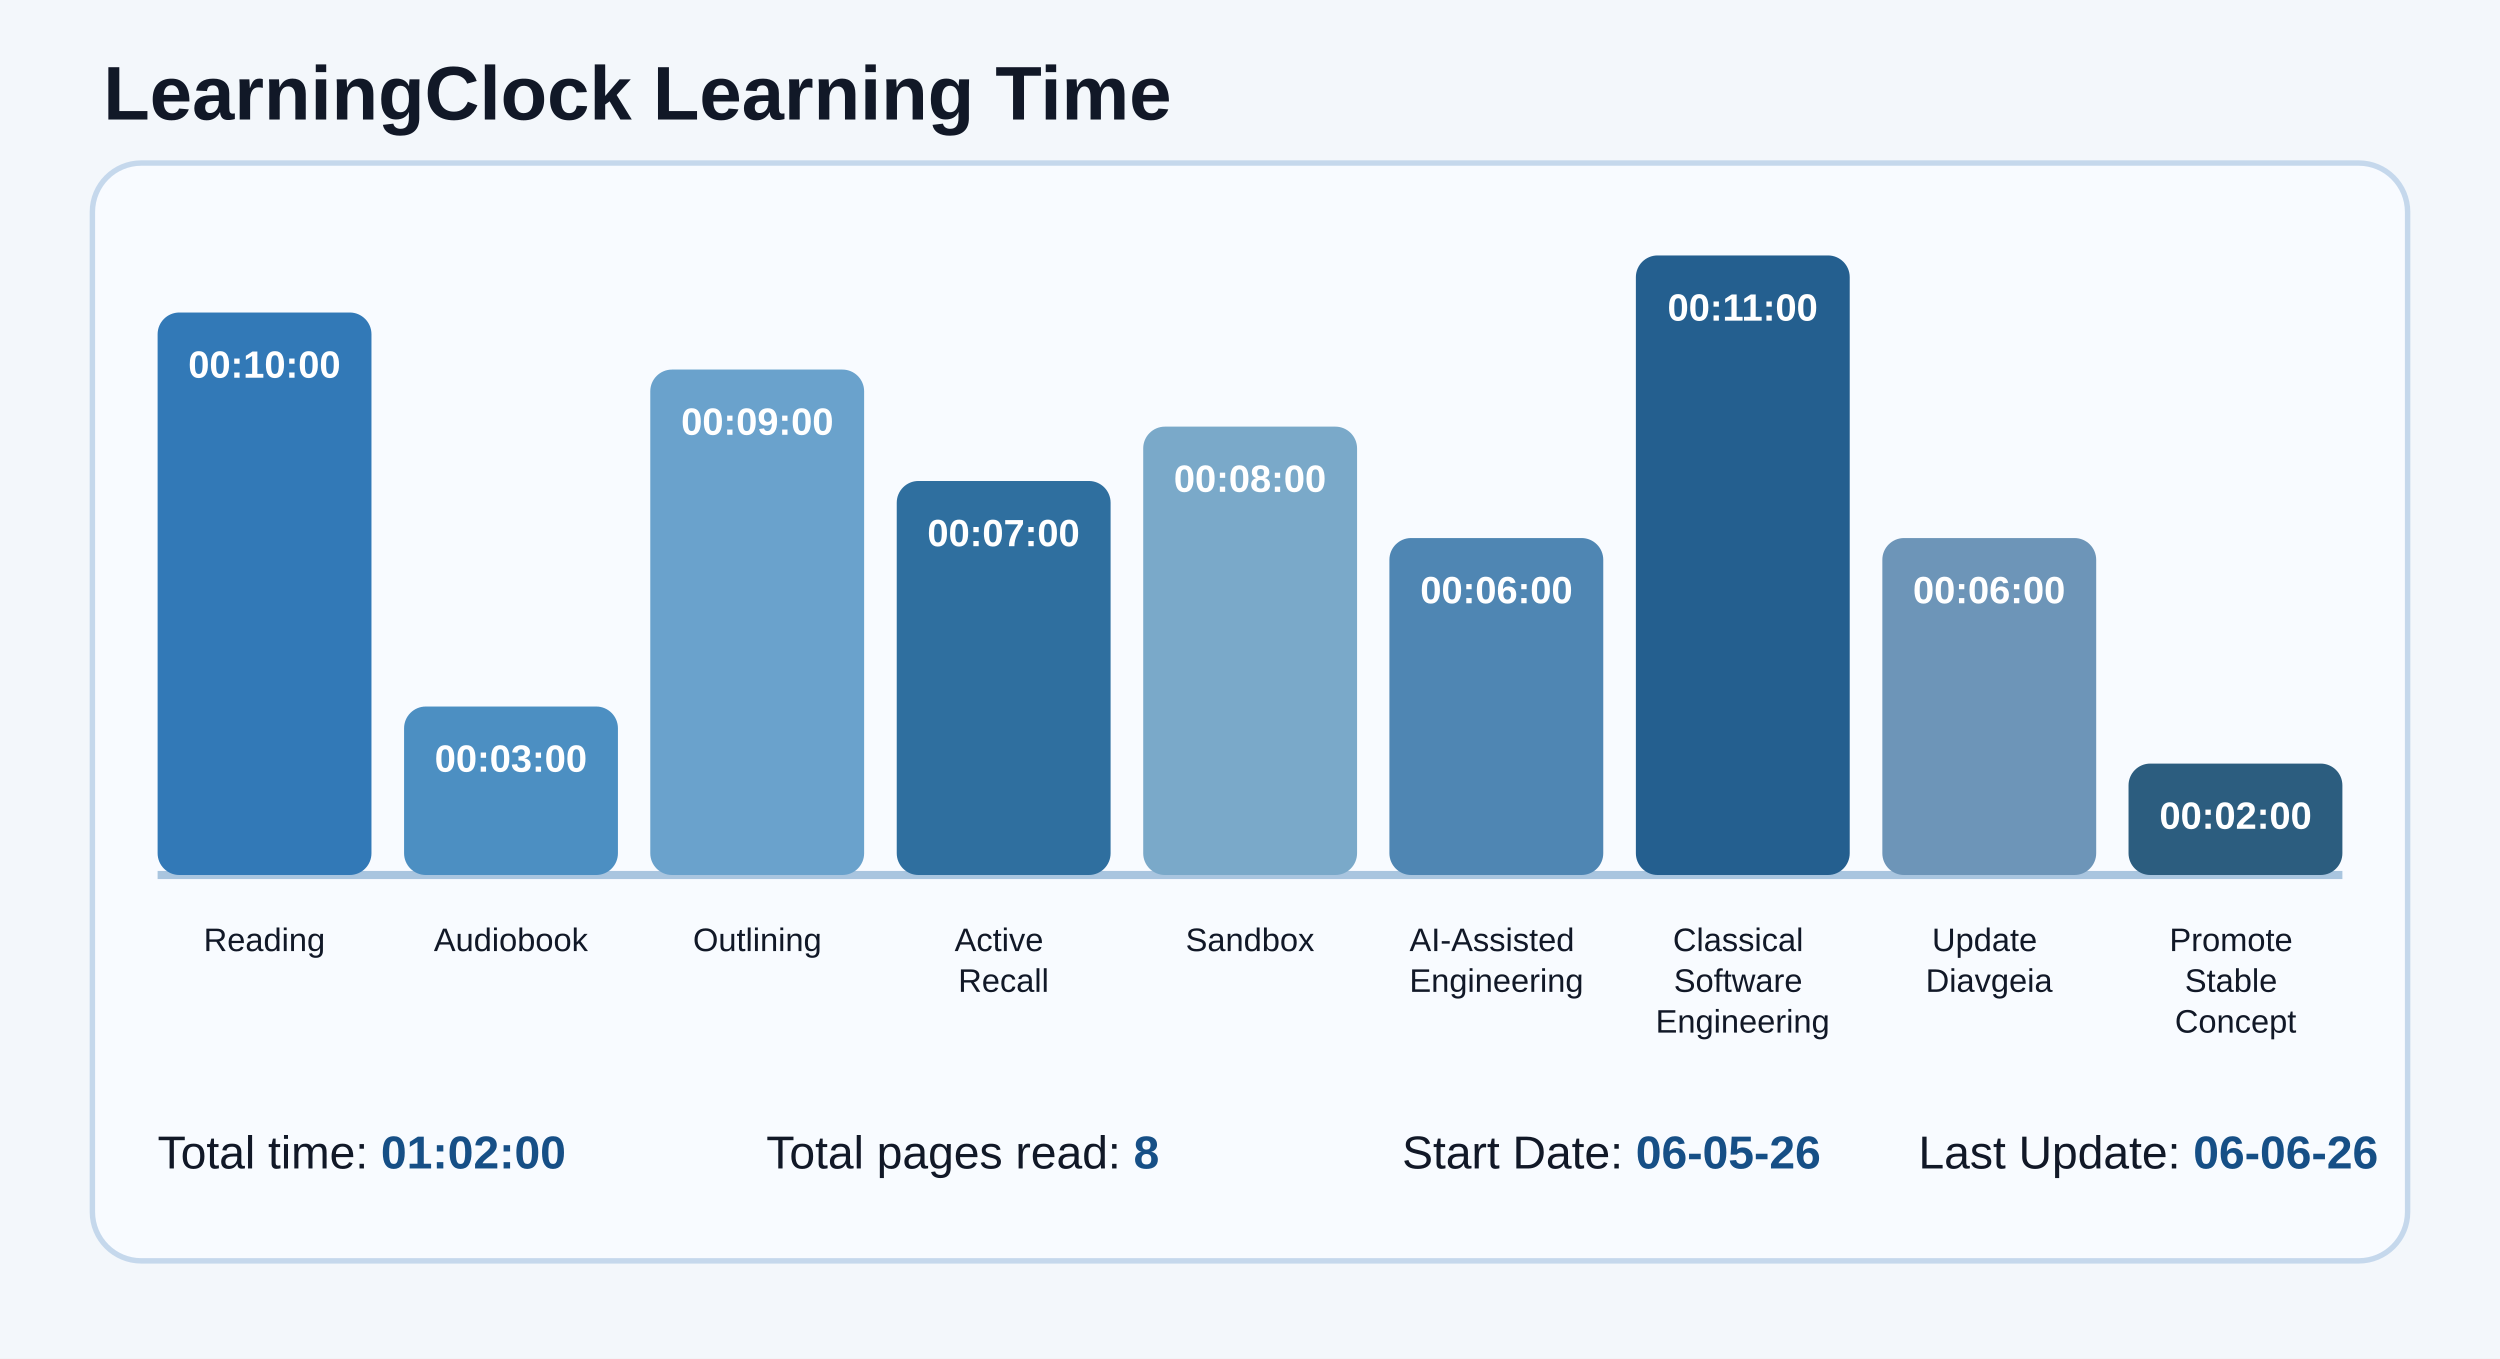
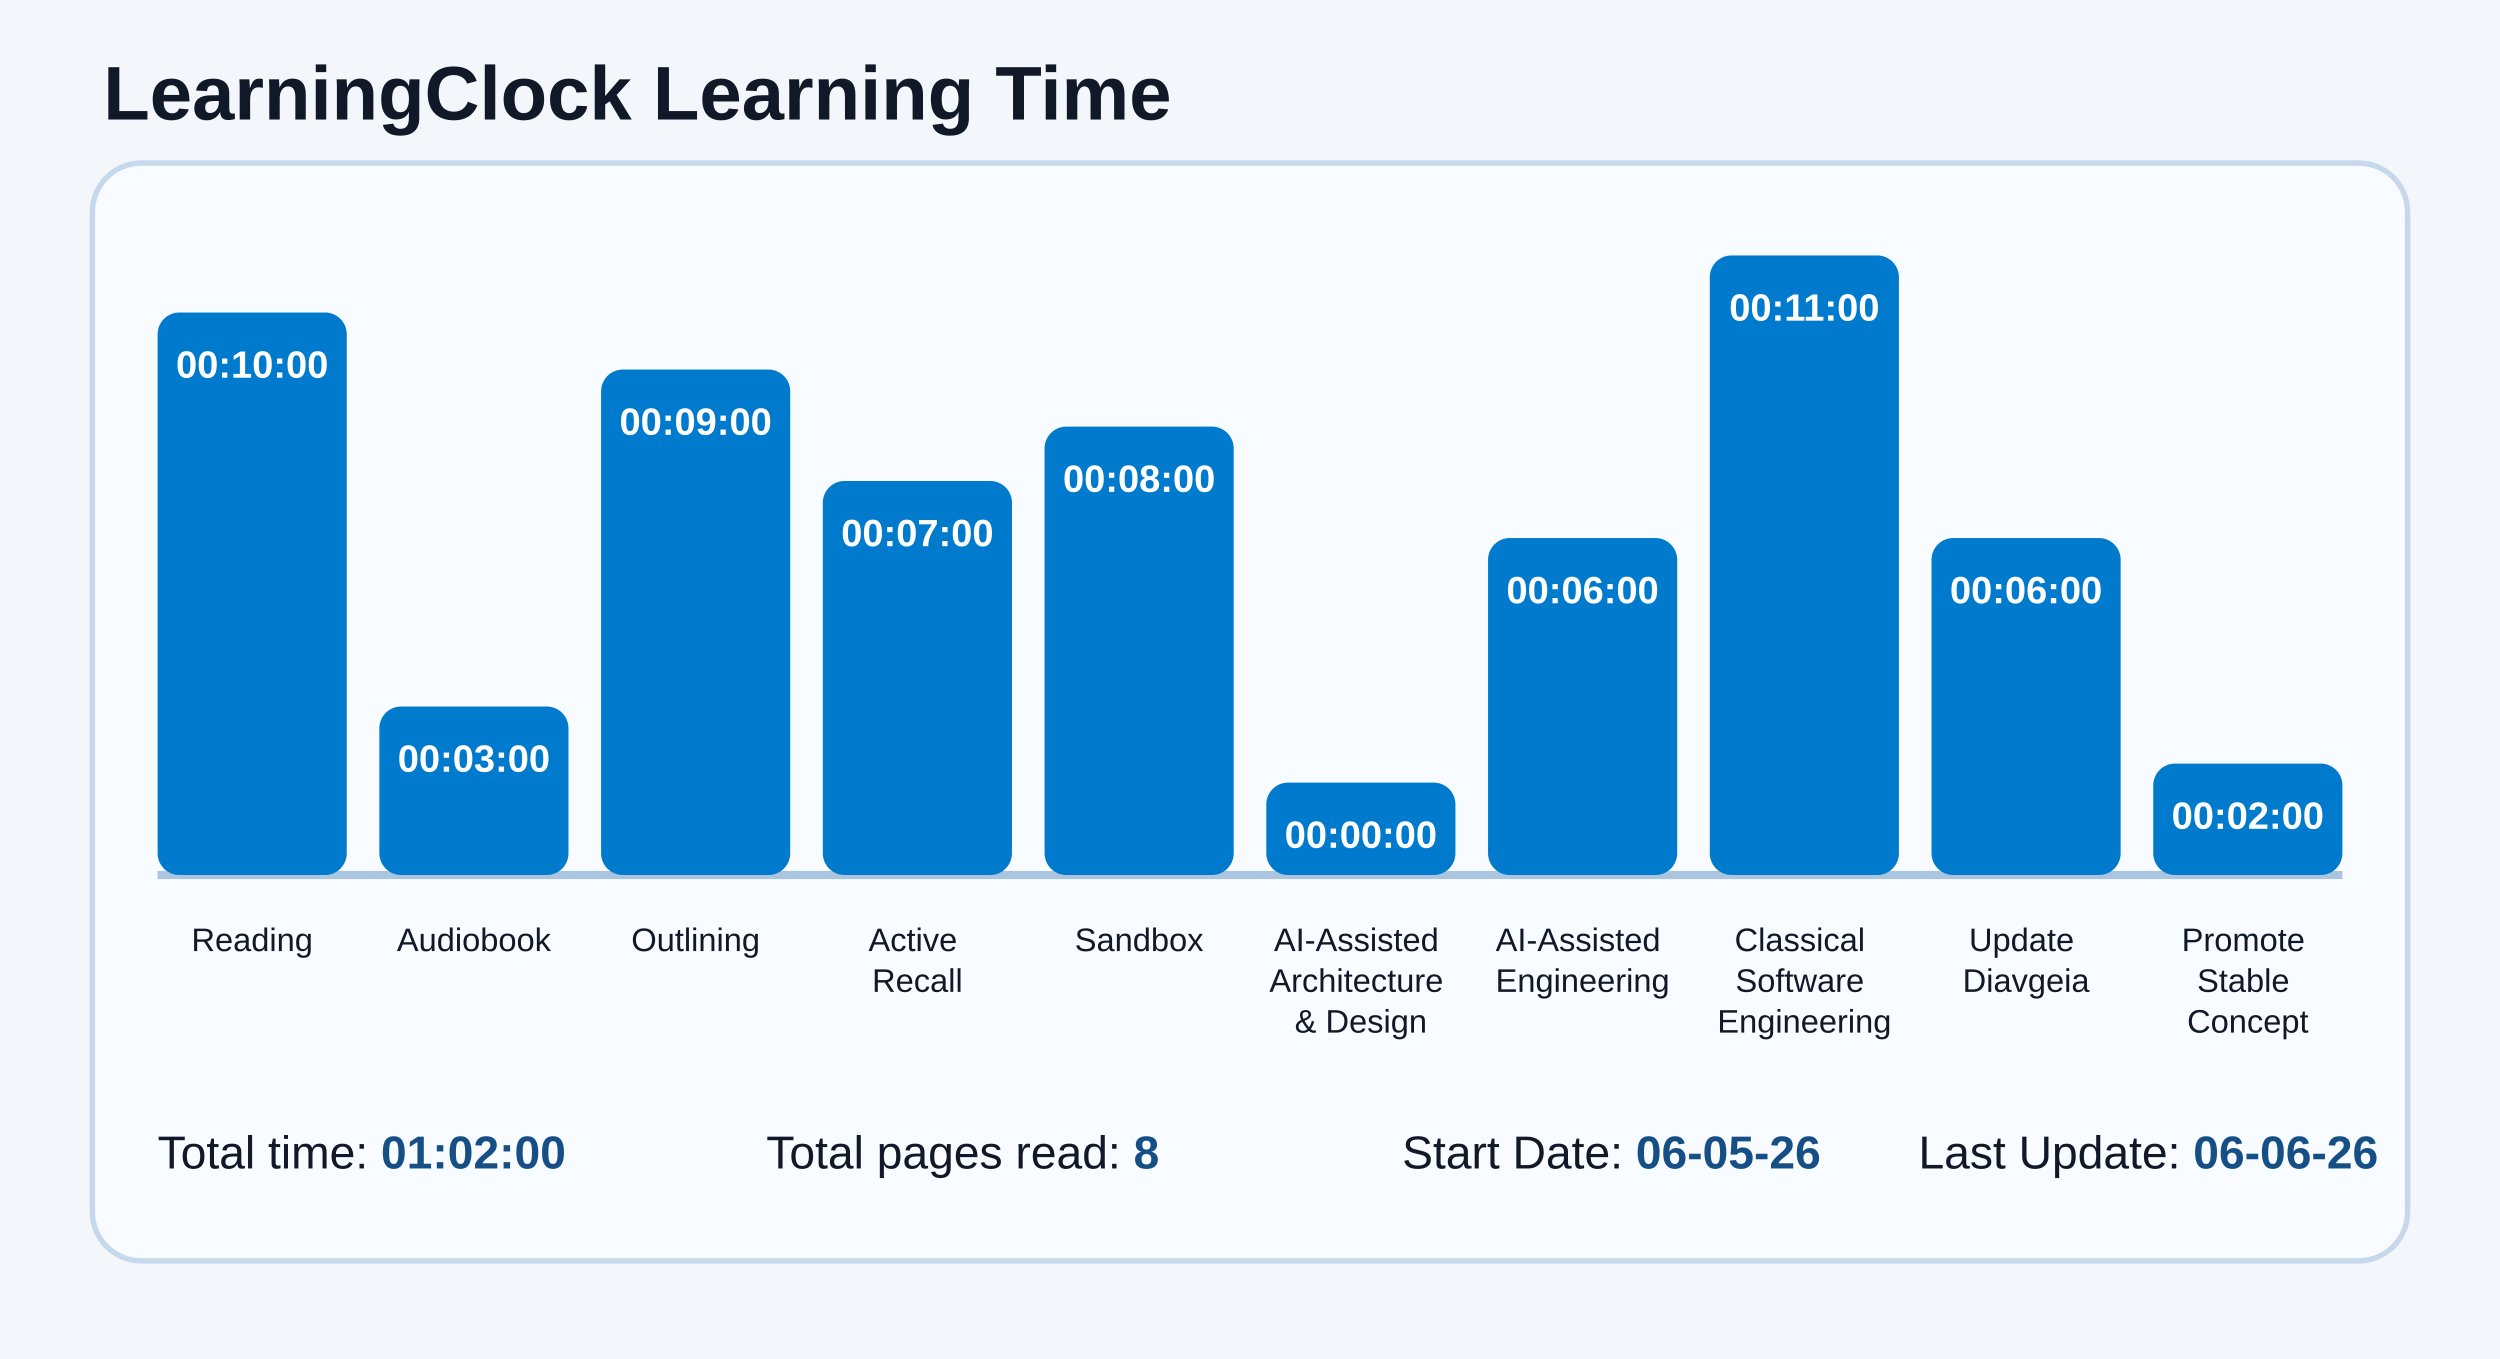
<svg xmlns="http://www.w3.org/2000/svg" width="920" height="500" viewBox="0 0 920 500" role="img" aria-label="LearningClock Obsidian dashboard bar chart">
  <rect width="920" height="500" fill="#f3f7fb" />
  <text x="38" y="44" fill="#111827" font-family="Segoe UI, Arial, sans-serif" font-size="28" font-weight="700">LearningClock Learning Time</text>
  <rect x="34" y="60" width="852" height="404" rx="18" fill="#f8fbff" stroke="#c5d8ec" stroke-width="2" />
  <line x1="58" y1="322" x2="862" y2="322" stroke="#a9c5df" stroke-width="3" />
  <g font-family="Segoe UI, Arial, sans-serif">
-     <rect x="58.0" y="115" width="78.7" height="207" rx="8" fill="#3279b7" />
-     <text x="97.3" y="139" fill="#ffffff" font-size="14" font-weight="700" text-anchor="middle">00:10:00</text>
-     <rect x="148.7" y="260" width="78.7" height="62" rx="8" fill="#4c8fc2" />
-     <text x="188.0" y="284" fill="#ffffff" font-size="14" font-weight="700" text-anchor="middle">00:03:00</text>
-     <rect x="239.3" y="136" width="78.7" height="186" rx="8" fill="#6aa2cc" />
-     <text x="278.7" y="160" fill="#ffffff" font-size="14" font-weight="700" text-anchor="middle">00:09:00</text>
-     <rect x="330.0" y="177" width="78.7" height="145" rx="8" fill="#2f6f9f" />
-     <text x="369.3" y="201" fill="#ffffff" font-size="14" font-weight="700" text-anchor="middle">00:07:00</text>
-     <rect x="420.7" y="157" width="78.7" height="165" rx="8" fill="#7aa9c9" />
-     <text x="460.0" y="181" fill="#ffffff" font-size="14" font-weight="700" text-anchor="middle">00:08:00</text>
-     <rect x="511.3" y="198" width="78.7" height="124" rx="8" fill="#4f86b3" />
-     <text x="550.7" y="222" fill="#ffffff" font-size="14" font-weight="700" text-anchor="middle">00:06:00</text>
-     <rect x="602.0" y="94" width="78.7" height="228" rx="8" fill="#245f8f" />
-     <text x="641.3" y="118" fill="#ffffff" font-size="14" font-weight="700" text-anchor="middle">00:11:00</text>
-     <rect x="692.7" y="198" width="78.7" height="124" rx="8" fill="#6d95b8" />
-     <text x="732.0" y="222" fill="#ffffff" font-size="14" font-weight="700" text-anchor="middle">00:06:00</text>
-     <rect x="783.3" y="281" width="78.7" height="41" rx="8" fill="#2c5d7f" />
-     <text x="822.7" y="305" fill="#ffffff" font-size="14" font-weight="700" text-anchor="middle">00:02:00</text>
-     <text x="97.3" y="350" fill="#111827" font-size="12" text-anchor="middle">
-       <tspan x="97.3">Reading</tspan>
+     <rect x="58.0" y="115" width="69.6" height="207" rx="8" fill="#007ACC" />
+     <text x="92.8" y="139" fill="#ffffff" font-size="14" font-weight="700" text-anchor="middle">00:10:00</text>
+     <rect x="139.6" y="260" width="69.6" height="62" rx="8" fill="#007ACC" />
+     <text x="174.4" y="284" fill="#ffffff" font-size="14" font-weight="700" text-anchor="middle">00:03:00</text>
+     <rect x="221.2" y="136" width="69.6" height="186" rx="8" fill="#007ACC" />
+     <text x="256.0" y="160" fill="#ffffff" font-size="14" font-weight="700" text-anchor="middle">00:09:00</text>
+     <rect x="302.8" y="177" width="69.6" height="145" rx="8" fill="#007ACC" />
+     <text x="337.6" y="201" fill="#ffffff" font-size="14" font-weight="700" text-anchor="middle">00:07:00</text>
+     <rect x="384.4" y="157" width="69.6" height="165" rx="8" fill="#007ACC" />
+     <text x="419.2" y="181" fill="#ffffff" font-size="14" font-weight="700" text-anchor="middle">00:08:00</text>
+     <rect x="466.0" y="288" width="69.6" height="34" rx="8" fill="#007ACC" />
+     <text x="500.8" y="312" fill="#ffffff" font-size="14" font-weight="700" text-anchor="middle">00:00:00</text>
+     <rect x="547.6" y="198" width="69.6" height="124" rx="8" fill="#007ACC" />
+     <text x="582.4" y="222" fill="#ffffff" font-size="14" font-weight="700" text-anchor="middle">00:06:00</text>
+     <rect x="629.2" y="94" width="69.6" height="228" rx="8" fill="#007ACC" />
+     <text x="664.0" y="118" fill="#ffffff" font-size="14" font-weight="700" text-anchor="middle">00:11:00</text>
+     <rect x="710.8" y="198" width="69.6" height="124" rx="8" fill="#007ACC" />
+     <text x="745.6" y="222" fill="#ffffff" font-size="14" font-weight="700" text-anchor="middle">00:06:00</text>
+     <rect x="792.4" y="281" width="69.6" height="41" rx="8" fill="#007ACC" />
+     <text x="827.2" y="305" fill="#ffffff" font-size="14" font-weight="700" text-anchor="middle">00:02:00</text>
+     <text x="92.8" y="350" fill="#111827" font-size="12" text-anchor="middle">
+       <tspan x="92.8">Reading</tspan>
    </text>
-     <text x="188.0" y="350" fill="#111827" font-size="12" text-anchor="middle">
-       <tspan x="188.0">Audiobook</tspan>
+     <text x="174.4" y="350" fill="#111827" font-size="12" text-anchor="middle">
+       <tspan x="174.4">Audiobook</tspan>
    </text>
-     <text x="278.7" y="350" fill="#111827" font-size="12" text-anchor="middle">
-       <tspan x="278.7">Outlining</tspan>
+     <text x="256.0" y="350" fill="#111827" font-size="12" text-anchor="middle">
+       <tspan x="256.0">Outlining</tspan>
    </text>
-     <text x="369.3" y="350" fill="#111827" font-size="12" text-anchor="middle">
-       <tspan x="369.3">Active</tspan>
-       <tspan x="369.3" dy="15">Recall</tspan>
+     <text x="337.6" y="350" fill="#111827" font-size="12" text-anchor="middle">
+       <tspan x="337.6">Active</tspan>
+       <tspan x="337.6" dy="15">Recall</tspan>
    </text>
-     <text x="460.0" y="350" fill="#111827" font-size="12" text-anchor="middle">
-       <tspan x="460.0">Sandbox</tspan>
+     <text x="419.2" y="350" fill="#111827" font-size="12" text-anchor="middle">
+       <tspan x="419.2">Sandbox</tspan>
    </text>
-     <text x="550.7" y="350" fill="#111827" font-size="12" text-anchor="middle">
-       <tspan x="550.7">AI-Assisted</tspan>
-       <tspan x="550.7" dy="15">Engineering</tspan>
+     <text x="500.8" y="350" fill="#111827" font-size="12" text-anchor="middle">
+       <tspan x="500.8">AI-Assisted</tspan>
+       <tspan x="500.8" dy="15">Architecture</tspan>
+       <tspan x="500.8" dy="15">&amp; Design</tspan>
    </text>
-     <text x="641.3" y="350" fill="#111827" font-size="12" text-anchor="middle">
-       <tspan x="641.3">Classical</tspan>
-       <tspan x="641.3" dy="15">Software</tspan>
-       <tspan x="641.3" dy="15">Engineering</tspan>
+     <text x="582.4" y="350" fill="#111827" font-size="12" text-anchor="middle">
+       <tspan x="582.4">AI-Assisted</tspan>
+       <tspan x="582.4" dy="15">Engineering</tspan>
    </text>
-     <text x="732.0" y="350" fill="#111827" font-size="12" text-anchor="middle">
-       <tspan x="732.0">Update</tspan>
-       <tspan x="732.0" dy="15">Diavgeia</tspan>
+     <text x="664.0" y="350" fill="#111827" font-size="12" text-anchor="middle">
+       <tspan x="664.0">Classical</tspan>
+       <tspan x="664.0" dy="15">Software</tspan>
+       <tspan x="664.0" dy="15">Engineering</tspan>
    </text>
-     <text x="822.7" y="350" fill="#111827" font-size="12" text-anchor="middle">
-       <tspan x="822.7">Promote</tspan>
-       <tspan x="822.7" dy="15">Stable</tspan>
-       <tspan x="822.7" dy="15">Concept</tspan>
+     <text x="745.6" y="350" fill="#111827" font-size="12" text-anchor="middle">
+       <tspan x="745.6">Update</tspan>
+       <tspan x="745.6" dy="15">Diavgeia</tspan>
+     </text>
+     <text x="827.2" y="350" fill="#111827" font-size="12" text-anchor="middle">
+       <tspan x="827.2">Promote</tspan>
+       <tspan x="827.2" dy="15">Stable</tspan>
+       <tspan x="827.2" dy="15">Concept</tspan>
    </text>
  </g>
  <g font-family="Segoe UI, Arial, sans-serif" font-size="17" fill="#111827">
    <text x="58" y="430">Total time: <tspan fill="#164f86" font-weight="700">01:02:00</tspan>
    </text>
    <text x="282" y="430">Total pages read: <tspan fill="#164f86" font-weight="700">8</tspan>
    </text>
    <text x="516" y="430">Start Date: <tspan fill="#164f86" font-weight="700">06-05-26</tspan>
    </text>
    <text x="706" y="430">Last Update: <tspan fill="#164f86" font-weight="700">06-06-26</tspan>
    </text>
  </g>
</svg>
